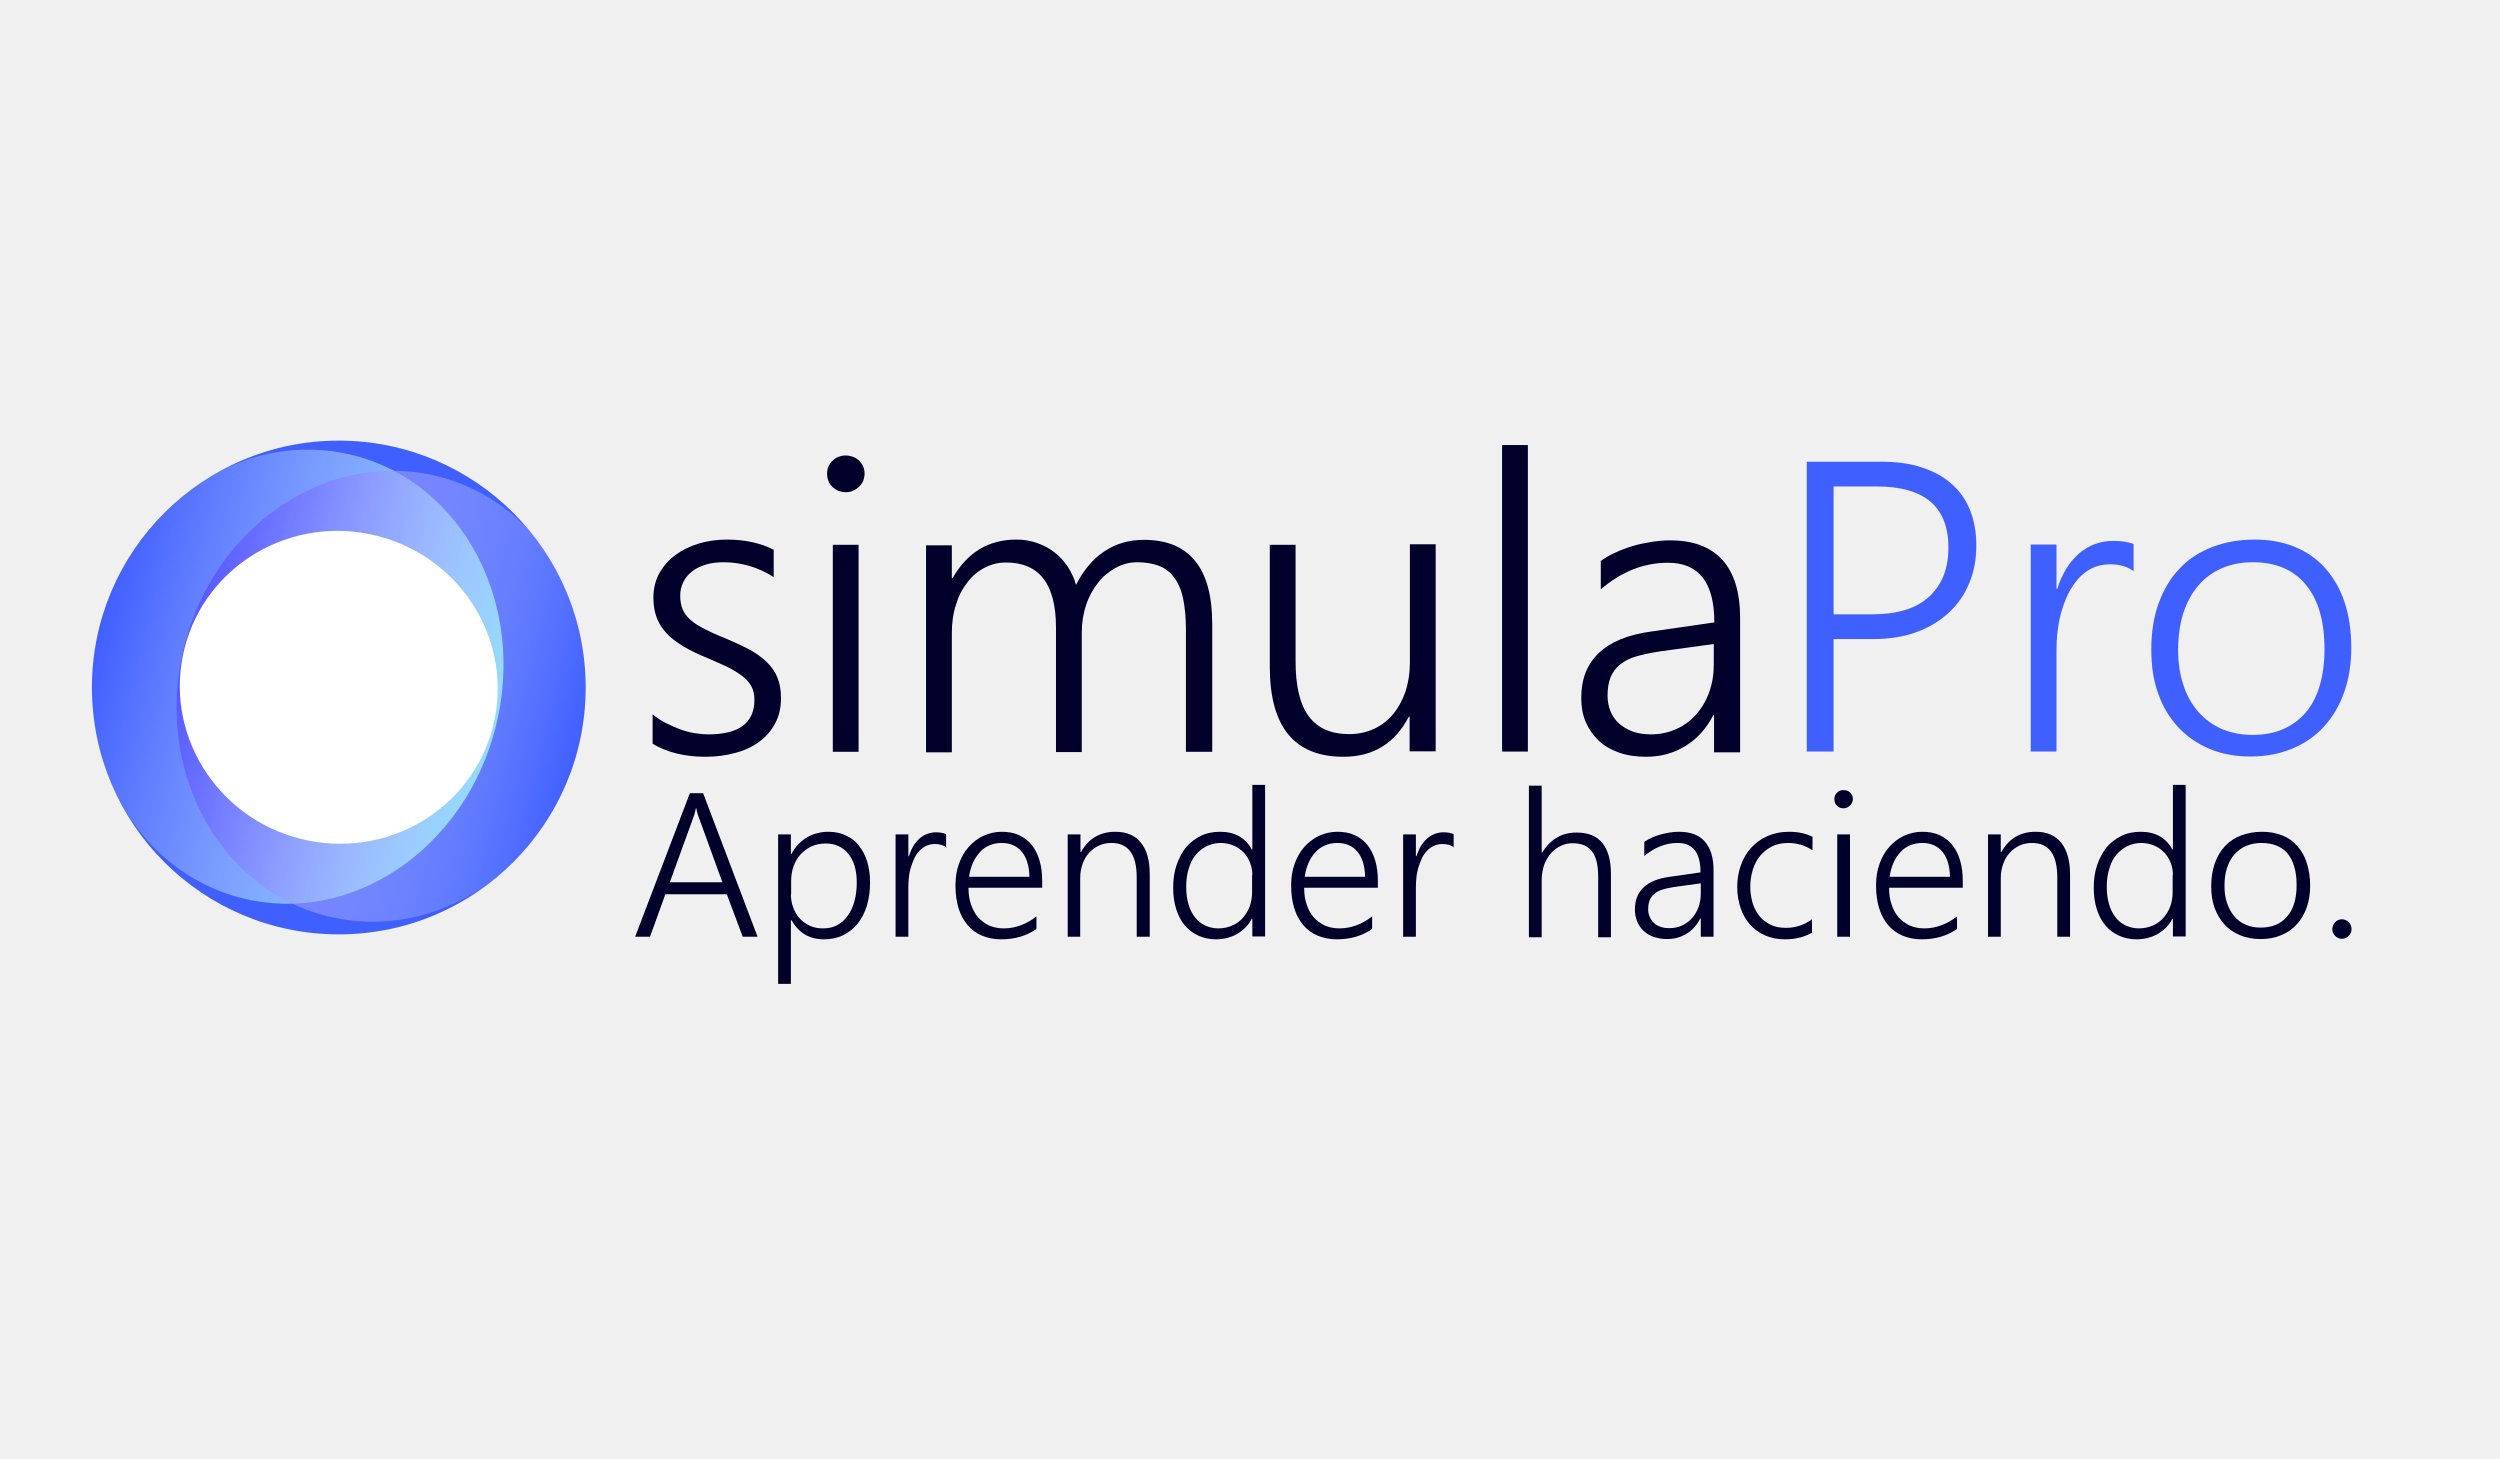
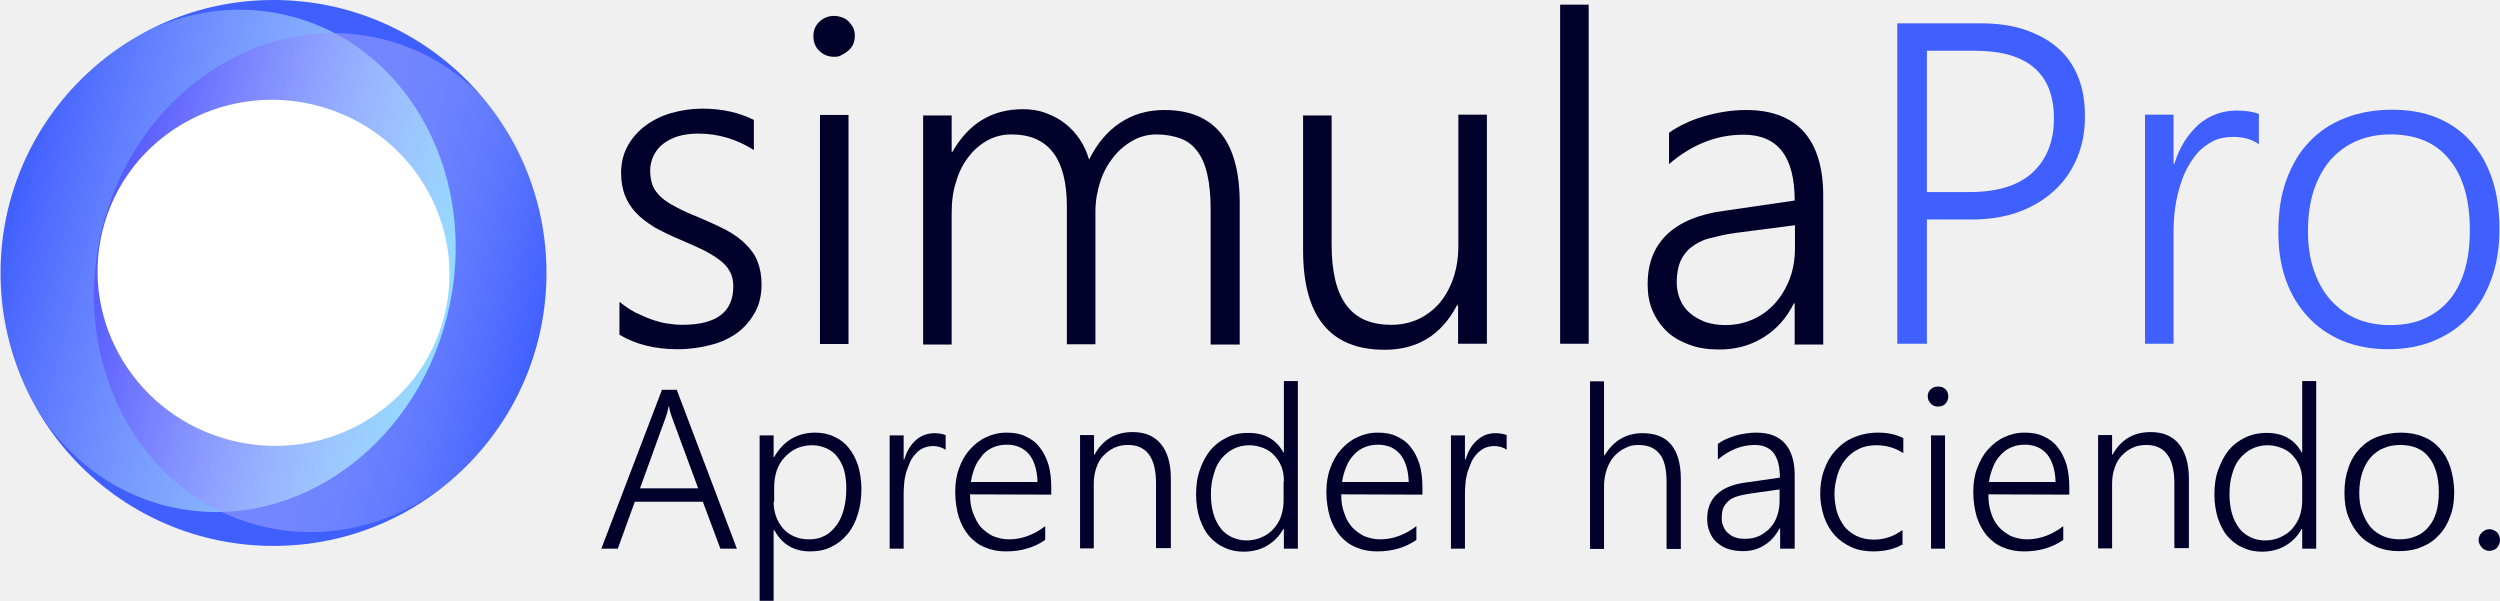
- <svg xmlns="http://www.w3.org/2000/svg" version="1.1" id="Capa_1" x="0px" y="0px" viewBox="0 0 960 560" enable-background="new 0 0 960 560" xml:space="preserve">
+ <svg xmlns="http://www.w3.org/2000/svg" version="1.1" id="Capa_1" x="0px" y="0px" viewBox="36.9 189.7 911.3 219" enable-background="new 36.9 189.7 911.3 219" xml:space="preserve">
  <g>
    <g>
-       <path fill="#01002A" d="M250.7,274.4c1.5,1.2,3.1,2.3,4.9,3.2c1.8,0.9,3.6,1.7,5.4,2.4c1.9,0.7,3.7,1.2,5.6,1.5    c1.9,0.3,3.7,0.5,5.4,0.5c11.8,0,17.7-4.4,17.7-13.3c0-2-0.4-3.8-1.2-5.2c-0.8-1.5-2-2.8-3.6-4c-1.6-1.2-3.4-2.3-5.6-3.4    c-2.2-1-4.6-2.1-7.4-3.3c-3.7-1.5-6.8-3-9.5-4.6c-2.6-1.6-4.8-3.2-6.5-5.1c-1.7-1.8-3-3.9-3.8-6.1c-0.8-2.2-1.2-4.7-1.2-7.5    c0-3.5,0.8-6.7,2.3-9.4c1.5-2.7,3.6-5.1,6.2-7c2.6-1.9,5.6-3.4,9-4.4c3.4-1,7-1.5,10.7-1.5c6.9,0,12.9,1.3,18,3.9v10.5    c-6-3.8-12.4-5.7-19.3-5.7c-2.5,0-4.8,0.3-6.8,0.9c-2,0.6-3.8,1.5-5.2,2.6c-1.5,1.1-2.6,2.5-3.4,4.1c-0.8,1.6-1.2,3.3-1.2,5.2    c0,2,0.3,3.7,0.9,5.2c0.6,1.5,1.6,2.8,2.9,4c1.3,1.2,3,2.3,5.1,3.4c2.1,1.1,4.6,2.3,7.7,3.5c3.8,1.6,7.1,3.1,9.9,4.6    c2.8,1.5,5.1,3.2,6.9,5c1.8,1.8,3.2,3.8,4,6c0.9,2.2,1.3,4.8,1.3,7.7c0,3.6-0.7,6.8-2.2,9.6c-1.5,2.8-3.5,5.2-6.1,7.1    c-2.6,1.9-5.7,3.4-9.2,4.3c-3.5,1-7.4,1.5-11.5,1.5c-8,0-14.8-1.7-20.3-5V274.4z" />
-       <path fill="#01002A" d="M324.7,189c-1.9,0-3.6-0.7-5-2c-1.4-1.3-2.1-3.1-2.1-5.1c0-2,0.7-3.7,2.1-5c1.4-1.3,3.1-2,5-2    c1,0,1.9,0.2,2.8,0.5c0.9,0.3,1.6,0.8,2.3,1.4c0.6,0.6,1.2,1.4,1.6,2.2c0.4,0.9,0.6,1.8,0.6,2.8c0,1-0.2,1.9-0.5,2.8    c-0.4,0.9-0.9,1.6-1.6,2.3c-0.7,0.6-1.4,1.2-2.3,1.5C326.7,188.9,325.8,189,324.7,189z M319.8,288.7v-79.5h9.9v79.5H319.8z" />
-       <path fill="#01002A" d="M455.4,288.7v-46.8c0-4.8-0.4-8.8-1.1-12.1c-0.7-3.3-1.9-6-3.4-8c-1.5-2.1-3.5-3.6-5.8-4.5    c-2.4-0.9-5.2-1.4-8.4-1.4c-2.9,0-5.6,0.7-8.2,2.1c-2.6,1.4-4.9,3.3-6.8,5.7c-1.9,2.4-3.5,5.2-4.6,8.5c-1.1,3.3-1.7,6.8-1.7,10.6    v46h-9.9v-47.8c0-16.7-6.4-25-19.2-25c-3,0-5.7,0.7-8.2,2c-2.5,1.3-4.8,3.2-6.6,5.6c-1.9,2.4-3.4,5.2-4.4,8.6    c-1.1,3.3-1.6,7-1.6,11.1v45.6h-9.9v-79.5h9.9V222h0.3c5.6-9.8,13.7-14.8,24.5-14.8c2.8,0,5.4,0.4,7.9,1.3s4.7,2,6.7,3.6    c2,1.5,3.7,3.4,5.1,5.5c1.4,2.1,2.5,4.5,3.2,7c2.8-5.6,6.4-9.9,10.9-12.9c4.5-3,9.5-4.4,15.2-4.4c17.4,0,26.2,10.8,26.2,32.3v49.1    H455.4z" />
-       <path fill="#01002A" d="M541.3,288.7v-13.5H541c-5.4,10.3-13.7,15.4-25.1,15.4c-18.9,0-28.3-11.5-28.3-34.6v-46.8h9.9V254    c0,9.5,1.7,16.6,5.1,21.1c3.4,4.6,8.6,6.8,15.6,6.8c3.4,0,6.5-0.7,9.4-2c2.8-1.3,5.3-3.2,7.3-5.6c2-2.4,3.6-5.3,4.8-8.7    c1.1-3.4,1.7-7.1,1.7-11.2v-45.4h9.9v79.5H541.3z" />
-       <path fill="#01002A" d="M576.8,288.7V170.9h9.9v117.7H576.8z" />
-       <path fill="#01002A" d="M658.2,288.7v-14.1h-0.3c-2.6,5.1-6.1,9-10.6,11.8s-9.5,4.2-15.2,4.2c-3.8,0-7.3-0.5-10.4-1.6    c-3.1-1.1-5.7-2.6-7.8-4.6c-2.1-2-3.8-4.4-5-7.2s-1.7-5.9-1.7-9.2c0-7.2,2.2-12.9,6.7-17.2c4.5-4.3,11.2-7.1,20.2-8.3l24.2-3.5    c0-15.3-5.9-22.9-17.8-22.9c-9.3,0-17.9,3.4-25.8,10.2v-10.9c1.7-1.2,3.5-2.3,5.6-3.2c2.1-1,4.3-1.8,6.6-2.5s4.7-1.2,7.2-1.6    c2.5-0.4,4.9-0.6,7.2-0.6c8.9,0,15.5,2.5,20.1,7.5c4.5,5,6.8,12.4,6.8,22.2v51.7H658.2z M637.7,250.1c-3.6,0.5-6.6,1.2-9.2,1.9    s-4.6,1.8-6.3,3.1s-2.9,3-3.7,4.9c-0.8,1.9-1.2,4.3-1.2,7.2c0,2.1,0.4,4.1,1.1,5.9c0.8,1.8,1.8,3.4,3.3,4.7    c1.4,1.3,3.2,2.3,5.2,3.1c2,0.7,4.4,1.1,7,1.1c3.5,0,6.8-0.7,9.7-2c3-1.3,5.5-3.2,7.7-5.6c2.1-2.4,3.8-5.2,5-8.5    c1.2-3.3,1.8-6.9,1.8-10.8v-7.8L637.7,250.1z" />
-       <path fill="#3F5FFF" d="M704.1,245.3v43.3h-10.3V177.3h28.7c5.9,0,11,0.7,15.5,2.2c4.5,1.5,8.3,3.5,11.4,6.3    c3.1,2.7,5.5,6.1,7.1,10.1c1.6,4,2.4,8.5,2.4,13.7c0,5.2-0.9,10-2.7,14.3c-1.8,4.4-4.4,8.2-7.8,11.3c-3.4,3.2-7.5,5.7-12.4,7.5    c-4.9,1.8-10.4,2.7-16.5,2.7H704.1z M704.1,186.8v49.1h14.8c9.6,0,16.9-2.2,21.8-6.7s7.5-10.7,7.5-18.9c0-15.7-9.2-23.5-27.5-23.5    H704.1z" />
-       <path fill="#3F5FFF" d="M819.3,219.3c-2.3-1.7-5.3-2.6-9-2.6c-2.6,0-5,0.5-7,1.5c-2,1-3.8,2.4-5.3,4.1c-1.5,1.7-2.8,3.7-3.9,5.9    c-1.1,2.3-1.9,4.6-2.6,7s-1.1,4.9-1.4,7.4c-0.3,2.5-0.4,4.8-0.4,7.1v38.9h-9.9v-79.5h9.9v17h0.3c0.9-2.9,2.1-5.5,3.5-7.8    c1.4-2.3,3.1-4.2,4.9-5.8c1.9-1.6,3.9-2.8,6.1-3.6c2.2-0.8,4.5-1.2,7-1.2c1.6,0,3,0.1,4.3,0.3c1.3,0.2,2.4,0.5,3.5,0.9V219.3z" />
-       <path fill="#3F5FFF" d="M864.2,290.5c-5.9,0-11.2-1-15.9-3c-4.7-2-8.7-4.8-12-8.4c-3.3-3.6-5.9-7.9-7.6-12.9    c-1.8-5-2.6-10.6-2.6-16.7c0-6.6,0.9-12.6,2.8-17.8c1.9-5.2,4.5-9.7,8-13.3c3.4-3.7,7.6-6.4,12.5-8.3c4.9-1.9,10.3-2.9,16.3-2.9    c5.7,0,10.9,0.9,15.5,2.8c4.6,1.9,8.5,4.6,11.7,8.2c3.2,3.6,5.7,7.9,7.4,13c1.7,5.1,2.6,11,2.6,17.5c0,6.2-0.9,11.9-2.7,17    c-1.8,5.1-4.3,9.5-7.7,13.2c-3.3,3.7-7.4,6.5-12.1,8.5S870.2,290.5,864.2,290.5z M865,215.9c-4.3,0-8.3,0.8-11.8,2.3    c-3.5,1.5-6.5,3.7-9,6.6c-2.5,2.9-4.4,6.4-5.8,10.6c-1.3,4.2-2,8.9-2,14.2c0,5,0.7,9.5,2,13.4c1.3,4,3.2,7.4,5.7,10.3    c2.5,2.8,5.4,5,9,6.6c3.5,1.5,7.5,2.3,11.8,2.3c4.5,0,8.4-0.7,11.8-2.2c3.4-1.5,6.3-3.6,8.7-6.4c2.4-2.8,4.2-6.3,5.4-10.4    c1.2-4.1,1.8-8.8,1.8-14c0-10.7-2.4-18.9-7.1-24.6C880.7,218.7,873.8,215.9,865,215.9z" />
+       <path fill="#01002A" d="M263.2,300.1c1.6,1.3,3.3,2.4,5.1,3.4c1.9,0.9,3.8,1.8,5.7,2.5c2,0.7,3.9,1.3,5.9,1.6    c2,0.3,3.9,0.5,5.7,0.5c12.4,0,18.6-4.6,18.6-14c0-2.1-0.4-4-1.3-5.5c-0.8-1.6-2.1-2.9-3.8-4.2c-1.7-1.3-3.6-2.4-5.9-3.6    c-2.3-1.1-4.8-2.2-7.8-3.5c-3.9-1.6-7.1-3.2-10-4.8c-2.7-1.7-5-3.4-6.8-5.4c-1.8-1.9-3.1-4.1-4-6.4c-0.8-2.3-1.3-4.9-1.3-7.9    c0-3.7,0.8-7,2.4-9.9s3.8-5.4,6.5-7.4c2.7-2,5.9-3.6,9.4-4.6c3.6-1,7.4-1.6,11.2-1.6c7.2,0,13.5,1.4,18.9,4.1v11    c-6.3-4-13-6-20.3-6c-2.6,0-5,0.3-7.1,0.9s-4,1.6-5.5,2.7c-1.6,1.2-2.7,2.6-3.6,4.3c-0.8,1.7-1.3,3.5-1.3,5.5    c0,2.1,0.3,3.9,0.9,5.5c0.6,1.6,1.7,2.9,3,4.2c1.4,1.3,3.1,2.4,5.4,3.6c2.2,1.2,4.8,2.4,8.1,3.7c4,1.7,7.5,3.3,10.4,4.8    c2.9,1.6,5.4,3.4,7.2,5.3c1.9,1.9,3.4,4,4.2,6.3c0.9,2.3,1.4,5,1.4,8.1c0,3.8-0.7,7.1-2.3,10.1c-1.6,2.9-3.7,5.5-6.4,7.5    s-6,3.6-9.7,4.5c-3.7,1-7.8,1.6-12.1,1.6c-8.4,0-15.5-1.8-21.3-5.3v-11.8H263.2z" />
+       <path fill="#01002A" d="M340.9,210.4c-2,0-3.8-0.7-5.3-2.1s-2.2-3.3-2.2-5.4c0-2.1,0.7-3.9,2.2-5.3s3.3-2.1,5.3-2.1    c1,0,2,0.2,2.9,0.5c0.9,0.3,1.7,0.8,2.4,1.5c0.6,0.6,1.3,1.5,1.7,2.3c0.4,0.9,0.6,1.9,0.6,2.9c0,1-0.2,2-0.5,2.9    c-0.4,0.9-0.9,1.7-1.7,2.4c-0.7,0.6-1.5,1.3-2.4,1.6C343,210.3,342.1,210.4,340.9,210.4z M335.8,315.1v-83.5h10.4v83.5H335.8z" />
+       <path fill="#01002A" d="M478.2,315.1V266c0-5-0.4-9.2-1.2-12.7s-2-6.3-3.6-8.4c-1.6-2.2-3.7-3.8-6.1-4.7c-2.5-0.9-5.5-1.5-8.8-1.5    c-3,0-5.9,0.7-8.6,2.2c-2.7,1.5-5.1,3.5-7.1,6c-2,2.5-3.7,5.5-4.8,8.9s-1.8,7.1-1.8,11.1v48.3h-10.4v-50.2    c0-17.5-6.7-26.3-20.2-26.3c-3.1,0-6,0.7-8.6,2.1s-5,3.4-6.9,5.9c-2,2.5-3.6,5.5-4.6,9c-1.2,3.5-1.7,7.3-1.7,11.7v47.9h-10.4    v-83.5h10.4v13.2h0.3c5.9-10.3,14.4-15.5,25.7-15.5c2.9,0,5.7,0.4,8.3,1.4s4.9,2.1,7,3.8c2.1,1.6,3.9,3.6,5.4,5.8    c1.5,2.2,2.6,4.7,3.4,7.4c2.9-5.9,6.7-10.4,11.4-13.5c4.7-3.1,10-4.6,16-4.6c18.3,0,27.5,11.3,27.5,33.9v51.6H478.2z" />
+       <path fill="#01002A" d="M568.4,315.1V301H568c-5.7,10.8-14.4,16.2-26.4,16.2c-19.8,0-29.7-12.1-29.7-36.3v-49.1h10.4v47    c0,10,1.8,17.4,5.4,22.2c3.6,4.8,9,7.1,16.4,7.1c3.6,0,6.8-0.7,9.9-2.1c2.9-1.4,5.6-3.4,7.7-5.9c2.1-2.5,3.8-5.6,5-9.1    c1.2-3.6,1.8-7.5,1.8-11.8v-47.7h10.4v83.5h-10.5V315.1z" />
+       <path fill="#01002A" d="M605.6,315.1V191.4H616V315h-10.4V315.1z" />
+       <path fill="#01002A" d="M691.1,315.1v-14.8h-0.3c-2.7,5.4-6.4,9.5-11.1,12.4c-4.7,2.9-10,4.4-16,4.4c-4,0-7.7-0.5-10.9-1.7    s-6-2.7-8.2-4.8c-2.2-2.1-4-4.6-5.3-7.6s-1.8-6.2-1.8-9.7c0-7.6,2.3-13.5,7-18.1c4.7-4.5,11.8-7.5,21.2-8.7l25.4-3.7    c0-16.1-6.2-24-18.7-24c-9.8,0-18.8,3.6-27.1,10.7v-11.4c1.8-1.3,3.7-2.4,5.9-3.4c2.2-1.1,4.5-1.9,6.9-2.6    c2.4-0.7,4.9-1.3,7.6-1.7c2.6-0.4,5.1-0.6,7.6-0.6c9.3,0,16.3,2.6,21.1,7.9c4.7,5.3,7.1,13,7.1,23.3v54.3h-10.5V315.1z     M669.6,274.6c-3.8,0.5-6.9,1.3-9.7,2c-2.7,0.7-4.8,1.9-6.6,3.3c-1.8,1.4-3,3.2-3.9,5.1c-0.8,2-1.3,4.5-1.3,7.6    c0,2.2,0.4,4.3,1.2,6.2c0.8,1.9,1.9,3.6,3.5,4.9c1.5,1.4,3.4,2.4,5.5,3.3c2.1,0.7,4.6,1.2,7.4,1.2c3.7,0,7.1-0.7,10.2-2.1    c3.2-1.4,5.8-3.4,8.1-5.9c2.2-2.5,4-5.5,5.3-8.9s1.9-7.2,1.9-11.3v-8.2L669.6,274.6z" />
+       <path fill="#3F5FFF" d="M739.3,269.6V315h-10.8V198.2h30.1c6.2,0,11.5,0.7,16.3,2.3c4.7,1.6,8.7,3.7,12,6.6    c3.3,2.8,5.8,6.4,7.5,10.6c1.7,4.2,2.5,8.9,2.5,14.4c0,5.5-0.9,10.5-2.8,15c-1.9,4.6-4.6,8.6-8.2,11.9c-3.6,3.4-7.9,6-13,7.9    c-5.1,1.9-10.9,2.8-17.3,2.8h-16.2V269.6z M739.3,208.1v51.6h15.5c10.1,0,17.7-2.3,22.9-7c5.1-4.7,7.9-11.2,7.9-19.8    c0-16.5-9.7-24.7-28.9-24.7H739.3z" />
+       <path fill="#3F5FFF" d="M860.3,242.3c-2.4-1.8-5.6-2.7-9.4-2.7c-2.7,0-5.3,0.5-7.4,1.6c-2.1,1.1-4,2.5-5.6,4.3    c-1.6,1.8-2.9,3.9-4.1,6.2c-1.2,2.4-2,4.8-2.7,7.4c-0.7,2.5-1.2,5.1-1.5,7.8c-0.3,2.6-0.4,5-0.4,7.5V315h-10.4v-83.5h10.4v17.9    h0.3c0.9-3,2.2-5.8,3.7-8.2c1.5-2.4,3.3-4.4,5.1-6.1c2-1.7,4.1-2.9,6.4-3.8c2.3-0.8,4.7-1.3,7.4-1.3c1.7,0,3.1,0.1,4.5,0.3    c1.4,0.2,2.5,0.5,3.7,0.9L860.3,242.3L860.3,242.3z" />
+       <path fill="#3F5FFF" d="M907.4,317c-6.2,0-11.8-1.1-16.7-3.1c-4.9-2.1-9.1-5-12.6-8.8c-3.5-3.8-6.2-8.3-8-13.5    c-1.9-5.3-2.7-11.1-2.7-17.5c0-6.9,0.9-13.2,2.9-18.7s4.7-10.2,8.4-14c3.6-3.9,8-6.7,13.1-8.7c5.1-2,10.8-3,17.1-3    c6,0,11.4,0.9,16.3,2.9c4.8,2,8.9,4.8,12.3,8.6c3.4,3.8,6,8.3,7.8,13.6c1.8,5.4,2.7,11.6,2.7,18.4c0,6.5-0.9,12.5-2.8,17.8    c-1.9,5.4-4.5,10-8.1,13.9c-3.5,3.9-7.8,6.8-12.7,8.9C919.5,315.9,913.7,317,907.4,317z M908.3,238.7c-4.5,0-8.7,0.8-12.4,2.4    s-6.8,3.9-9.5,6.9c-2.6,3-4.6,6.7-6.1,11.1c-1.4,4.4-2.1,9.3-2.1,14.9c0,5.3,0.7,10,2.1,14.1c1.4,4.2,3.4,7.8,6,10.8    c2.6,2.9,5.7,5.3,9.4,6.9c3.7,1.6,7.9,2.4,12.4,2.4c4.7,0,8.8-0.7,12.4-2.3c3.6-1.6,6.6-3.8,9.1-6.7c2.5-2.9,4.4-6.6,5.7-10.9    c1.3-4.3,1.9-9.2,1.9-14.7c0-11.2-2.5-19.8-7.5-25.8C924.7,241.6,917.5,238.7,908.3,238.7z" />
    </g>
    <g>
-       <path fill="#01002A" d="M285.2,359.7l-6.1-16.3h-23.6l-5.9,16.3h-5.7l21-55.1h5.1l20.9,55.1H285.2z M268.5,314.3    c-0.2-0.5-0.4-1-0.6-1.7c-0.2-0.6-0.4-1.4-0.5-2.2h-0.2c-0.2,0.8-0.3,1.5-0.5,2.2c-0.2,0.6-0.4,1.2-0.6,1.7l-8.9,24.5h20.2    L268.5,314.3z" />
-       <path fill="#01002A" d="M303.7,353.4v24.4h-4.9v-57.4h4.9v7.5h0.2c1.5-2.7,3.4-4.8,5.9-6.3c2.4-1.4,5.2-2.2,8.3-2.2    c2.5,0,4.8,0.5,6.7,1.4c2,0.9,3.7,2.2,5,3.9c1.4,1.7,2.4,3.7,3.2,6.1c0.7,2.4,1.1,5.1,1.1,8c0,3.3-0.4,6.2-1.2,8.9    c-0.8,2.7-2,5-3.5,6.9c-1.5,1.9-3.4,3.4-5.6,4.5c-2.2,1.1-4.7,1.6-7.4,1.6c-5.5,0-9.7-2.4-12.4-7.3H303.7z M303.7,343.4    c0,1.8,0.3,3.5,0.9,5.1c0.6,1.6,1.4,3,2.5,4.2c1.1,1.2,2.4,2.1,3.9,2.8c1.5,0.7,3.2,1,5.1,1c2,0,3.8-0.4,5.3-1.2    c1.6-0.8,2.9-2,4.1-3.6c1.1-1.5,2-3.4,2.6-5.6c0.6-2.2,0.9-4.6,0.9-7.3c0-2.3-0.3-4.4-0.8-6.2c-0.6-1.9-1.4-3.4-2.4-4.7    c-1-1.3-2.3-2.3-3.8-3c-1.5-0.7-3.1-1-4.9-1c-2,0-3.9,0.4-5.5,1.1c-1.6,0.8-3,1.8-4.2,3.1c-1.2,1.3-2,2.8-2.7,4.6    c-0.6,1.8-0.9,3.6-0.9,5.6V343.4z" />
-       <path fill="#01002A" d="M363.5,325.4c-1.2-0.8-2.6-1.3-4.5-1.3c-1.3,0-2.5,0.3-3.5,0.8c-1,0.5-1.9,1.2-2.6,2    c-0.8,0.8-1.4,1.8-1.9,2.9c-0.5,1.1-0.9,2.3-1.3,3.5c-0.3,1.2-0.6,2.4-0.7,3.7c-0.1,1.2-0.2,2.4-0.2,3.5v19.2h-4.9v-39.3h4.9v8.4    h0.2c0.5-1.4,1-2.7,1.7-3.9c0.7-1.1,1.5-2.1,2.4-2.9c0.9-0.8,1.9-1.4,3-1.8c1.1-0.4,2.2-0.6,3.4-0.6c0.8,0,1.5,0.1,2.1,0.2    c0.6,0.1,1.2,0.3,1.7,0.5V325.4z" />
-       <path fill="#01002A" d="M371.9,340.9c0,2.4,0.3,4.6,1,6.5s1.5,3.5,2.7,4.9c1.2,1.3,2.6,2.3,4.2,3.1c1.7,0.7,3.5,1.1,5.6,1.1    c4.4,0,8.6-1.5,12.6-4.6v4.8c-3.8,2.7-8.3,4-13.7,4c-2.6,0-5-0.5-7.2-1.4c-2.2-0.9-4-2.3-5.5-4c-1.5-1.8-2.7-3.9-3.5-6.5    c-0.8-2.6-1.2-5.5-1.2-8.8c0-2.9,0.4-5.7,1.3-8.2c0.9-2.5,2.1-4.7,3.7-6.5c1.6-1.8,3.5-3.3,5.6-4.3c2.2-1,4.6-1.6,7.1-1.6    c2.5,0,4.8,0.4,6.7,1.3c1.9,0.9,3.6,2.1,4.9,3.8c1.3,1.6,2.3,3.6,3,6s1,5,1,7.9v2.5H371.9z M395.3,336.6c-0.1-4.1-1.1-7.3-2.9-9.5    c-1.9-2.3-4.5-3.4-7.8-3.4c-1.7,0-3.2,0.3-4.6,0.9c-1.4,0.6-2.7,1.4-3.7,2.6s-2,2.5-2.7,4.1c-0.7,1.6-1.2,3.4-1.5,5.4H395.3z" />
-       <path fill="#01002A" d="M436.5,359.7v-22.7c0-8.9-3.2-13.3-9.7-13.3c-1.7,0-3.3,0.3-4.8,1c-1.5,0.7-2.7,1.6-3.8,2.8    c-1.1,1.2-1.9,2.6-2.5,4.3c-0.6,1.7-0.9,3.4-0.9,5.4v22.5H410v-39.3h4.9v6.8h0.2c2.9-5.2,7.3-7.8,13.2-7.8c4.3,0,7.6,1.4,9.8,4.2    c2.3,2.8,3.4,6.8,3.4,12.1v24H436.5z" />
-       <path fill="#01002A" d="M480.9,359.7v-6.9h-0.2c-1.3,2.5-3.2,4.4-5.6,5.8c-2.4,1.4-5.2,2.1-8.2,2.1c-2.5,0-4.7-0.5-6.7-1.4    c-2-0.9-3.7-2.2-5.2-3.9s-2.5-3.8-3.3-6.2c-0.8-2.4-1.2-5.2-1.2-8.3c0-3.2,0.4-6.1,1.3-8.7c0.9-2.6,2.1-4.9,3.6-6.8    c1.6-1.9,3.5-3.3,5.7-4.4s4.7-1.6,7.4-1.6c5.7,0,9.7,2.3,12.2,6.8h0.2v-24.8h4.9v58.2H480.9z M480.9,336c0-1.7-0.3-3.3-0.9-4.8    c-0.6-1.5-1.4-2.8-2.5-3.9c-1.1-1.1-2.3-2-3.8-2.6c-1.5-0.6-3.1-1-4.9-1c-1.9,0-3.7,0.4-5.4,1.2c-1.6,0.8-3,1.9-4.2,3.3    c-1.2,1.4-2.1,3.2-2.7,5.3c-0.7,2.1-1,4.4-1,7.1c0,2.5,0.3,4.7,0.9,6.7c0.6,2,1.4,3.6,2.5,5c1.1,1.4,2.4,2.4,3.9,3.1    c1.5,0.7,3.2,1.1,5,1.1c2,0,3.8-0.4,5.4-1.1c1.6-0.7,3-1.7,4.1-3c1.1-1.3,2-2.7,2.6-4.4s0.9-3.5,0.9-5.4V336z" />
-       <path fill="#01002A" d="M500.8,340.9c0,2.4,0.3,4.6,1,6.5c0.6,1.9,1.5,3.5,2.7,4.9c1.2,1.3,2.6,2.3,4.2,3.1    c1.7,0.7,3.5,1.1,5.6,1.1c4.4,0,8.6-1.5,12.6-4.6v4.8c-3.8,2.7-8.3,4-13.7,4c-2.6,0-5-0.5-7.2-1.4s-4-2.3-5.5-4    c-1.5-1.8-2.7-3.9-3.5-6.5c-0.8-2.6-1.2-5.5-1.2-8.8c0-2.9,0.4-5.7,1.3-8.2c0.9-2.5,2.1-4.7,3.7-6.5c1.6-1.8,3.5-3.3,5.6-4.3    c2.2-1,4.6-1.6,7.1-1.6c2.5,0,4.8,0.4,6.7,1.3s3.6,2.1,4.9,3.8c1.3,1.6,2.3,3.6,3,6s1,5,1,7.9v2.5H500.8z M524.2,336.6    c-0.1-4.1-1.1-7.3-2.9-9.5c-1.9-2.3-4.5-3.4-7.8-3.4c-1.7,0-3.2,0.3-4.6,0.9c-1.4,0.6-2.7,1.4-3.7,2.6c-1.1,1.1-2,2.5-2.7,4.1    c-0.7,1.6-1.2,3.4-1.5,5.4H524.2z" />
-       <path fill="#01002A" d="M558.4,325.4c-1.2-0.8-2.6-1.3-4.5-1.3c-1.3,0-2.5,0.3-3.5,0.8c-1,0.5-1.9,1.2-2.6,2    c-0.8,0.8-1.4,1.8-1.9,2.9c-0.5,1.1-0.9,2.3-1.3,3.5c-0.3,1.2-0.6,2.4-0.7,3.7c-0.1,1.2-0.2,2.4-0.2,3.5v19.2h-4.9v-39.3h4.9v8.4    h0.2c0.5-1.4,1-2.7,1.7-3.9c0.7-1.1,1.5-2.1,2.4-2.9c0.9-0.8,1.9-1.4,3-1.8c1.1-0.4,2.2-0.6,3.4-0.6c0.8,0,1.5,0.1,2.1,0.2    c0.6,0.1,1.2,0.3,1.7,0.5V325.4z" />
-       <path fill="#01002A" d="M613.7,359.7v-23.1c0-4.4-0.8-7.7-2.4-9.7c-1.6-2.1-4.1-3.1-7.4-3.1c-1.6,0-3.1,0.3-4.5,1    c-1.4,0.6-2.7,1.6-3.8,2.8s-1.9,2.7-2.6,4.4c-0.6,1.7-1,3.7-1,5.9v22h-4.9v-58.2h4.9v25.7h0.2c3.1-5.1,7.5-7.7,13.2-7.7    c4.4,0,7.7,1.3,9.9,4c2.2,2.7,3.3,6.7,3.3,11.9v24.3H613.7z" />
-       <path fill="#01002A" d="M653.1,359.7v-7h-0.2c-1.3,2.5-3,4.5-5.2,5.8c-2.2,1.4-4.7,2.1-7.5,2.1c-1.9,0-3.6-0.3-5.1-0.8    c-1.5-0.5-2.8-1.3-3.9-2.3c-1.1-1-1.9-2.2-2.5-3.6s-0.9-2.9-0.9-4.6c0-3.6,1.1-6.4,3.3-8.5c2.2-2.1,5.5-3.5,10-4.1l11.9-1.7    c0-7.6-2.9-11.3-8.8-11.3c-4.6,0-8.8,1.7-12.8,5v-5.4c0.8-0.6,1.7-1.1,2.8-1.6s2.1-0.9,3.3-1.2c1.2-0.3,2.3-0.6,3.6-0.8    c1.2-0.2,2.4-0.3,3.6-0.3c4.4,0,7.7,1.2,9.9,3.7c2.2,2.5,3.4,6.1,3.4,11v25.6H653.1z M642.9,340.6c-1.8,0.3-3.3,0.6-4.5,1    c-1.3,0.4-2.3,0.9-3.1,1.6c-0.8,0.7-1.4,1.5-1.8,2.4c-0.4,1-0.6,2.1-0.6,3.6c0,1.1,0.2,2,0.6,2.9c0.4,0.9,0.9,1.7,1.6,2.3    c0.7,0.7,1.6,1.2,2.6,1.5c1,0.4,2.2,0.5,3.4,0.5c1.7,0,3.3-0.3,4.8-1s2.7-1.6,3.8-2.8c1.1-1.2,1.9-2.6,2.5-4.2    c0.6-1.6,0.9-3.4,0.9-5.3v-3.9L642.9,340.6z" />
-       <path fill="#01002A" d="M696,358c-2.9,1.8-6.5,2.7-10.6,2.7c-2.8,0-5.4-0.5-7.6-1.5c-2.3-1-4.2-2.4-5.8-4.2s-2.8-3.9-3.6-6.3    c-0.8-2.4-1.3-5.1-1.3-7.9c0-2.9,0.4-5.7,1.3-8.3s2.2-4.9,3.9-6.8c1.7-1.9,3.8-3.5,6.3-4.6s5.3-1.7,8.5-1.7c3.3,0,6.2,0.6,8.9,1.9    v5.2c-2.9-1.9-6-2.8-9.3-2.8c-2.3,0-4.4,0.4-6.2,1.3c-1.8,0.9-3.3,2.1-4.6,3.6c-1.2,1.5-2.2,3.3-2.8,5.3s-1,4.2-1,6.5    c0,2.1,0.3,4.1,0.8,6s1.4,3.6,2.5,5.1c1.1,1.5,2.6,2.6,4.3,3.5c1.7,0.9,3.8,1.3,6.1,1.3c3.7,0,7-1.1,10-3.3V358z" />
-       <path fill="#01002A" d="M707.9,310.4c-0.9,0-1.8-0.3-2.5-1s-1-1.5-1-2.5c0-1,0.3-1.8,1-2.5s1.5-1,2.5-1c0.5,0,0.9,0.1,1.4,0.2    c0.4,0.2,0.8,0.4,1.1,0.7s0.6,0.7,0.8,1.1c0.2,0.4,0.3,0.9,0.3,1.4c0,0.5-0.1,0.9-0.3,1.4c-0.2,0.4-0.4,0.8-0.8,1.1    c-0.3,0.3-0.7,0.6-1.1,0.8C708.9,310.3,708.4,310.4,707.9,310.4z M705.5,359.7v-39.3h4.9v39.3H705.5z" />
-       <path fill="#01002A" d="M725.4,340.9c0,2.4,0.3,4.6,1,6.5c0.6,1.9,1.5,3.5,2.7,4.9c1.2,1.3,2.6,2.3,4.2,3.1    c1.7,0.7,3.5,1.1,5.6,1.1c4.4,0,8.6-1.5,12.6-4.6v4.8c-3.8,2.7-8.3,4-13.7,4c-2.6,0-5-0.5-7.2-1.4s-4-2.3-5.5-4    c-1.5-1.8-2.7-3.9-3.5-6.5c-0.8-2.6-1.2-5.5-1.2-8.8c0-2.9,0.4-5.7,1.3-8.2c0.9-2.5,2.1-4.7,3.7-6.5c1.6-1.8,3.5-3.3,5.6-4.3    c2.2-1,4.6-1.6,7.1-1.6c2.5,0,4.8,0.4,6.7,1.3s3.6,2.1,4.9,3.8c1.3,1.6,2.3,3.6,3,6s1,5,1,7.9v2.5H725.4z M748.8,336.6    c-0.1-4.1-1.1-7.3-2.9-9.5c-1.9-2.3-4.5-3.4-7.8-3.4c-1.7,0-3.2,0.3-4.6,0.9c-1.4,0.6-2.7,1.4-3.7,2.6c-1.1,1.1-2,2.5-2.7,4.1    c-0.7,1.6-1.2,3.4-1.5,5.4H748.8z" />
-       <path fill="#01002A" d="M790,359.7v-22.7c0-8.9-3.2-13.3-9.7-13.3c-1.7,0-3.3,0.3-4.8,1c-1.5,0.7-2.7,1.6-3.8,2.8    s-1.9,2.6-2.5,4.3c-0.6,1.7-0.9,3.4-0.9,5.4v22.5h-4.9v-39.3h4.9v6.8h0.2c2.9-5.2,7.3-7.8,13.2-7.8c4.3,0,7.6,1.4,9.8,4.2    s3.4,6.8,3.4,12.1v24H790z" />
-       <path fill="#01002A" d="M834.4,359.7v-6.9h-0.2c-1.3,2.5-3.2,4.4-5.6,5.8c-2.4,1.4-5.2,2.1-8.2,2.1c-2.5,0-4.7-0.5-6.7-1.4    c-2-0.9-3.7-2.2-5.2-3.9s-2.5-3.8-3.3-6.2c-0.8-2.4-1.2-5.2-1.2-8.3c0-3.2,0.4-6.1,1.3-8.7c0.9-2.6,2.1-4.9,3.6-6.8    c1.6-1.9,3.5-3.3,5.7-4.4s4.7-1.6,7.4-1.6c5.7,0,9.7,2.3,12.2,6.8h0.2v-24.8h4.9v58.2H834.4z M834.4,336c0-1.7-0.3-3.3-0.9-4.8    c-0.6-1.5-1.4-2.8-2.5-3.9c-1.1-1.1-2.3-2-3.8-2.6c-1.5-0.6-3.1-1-4.9-1c-1.9,0-3.7,0.4-5.4,1.2c-1.6,0.8-3,1.9-4.2,3.3    c-1.2,1.4-2.1,3.2-2.7,5.3c-0.7,2.1-1,4.4-1,7.1c0,2.5,0.3,4.7,0.9,6.7c0.6,2,1.4,3.6,2.5,5c1.1,1.4,2.4,2.4,3.9,3.1    c1.5,0.7,3.2,1.1,5,1.1c2,0,3.8-0.4,5.4-1.1c1.6-0.7,3-1.7,4.1-3c1.1-1.3,2-2.7,2.6-4.4s0.9-3.5,0.9-5.4V336z" />
-       <path fill="#01002A" d="M868,360.6c-2.9,0-5.5-0.5-7.9-1.5c-2.3-1-4.3-2.3-5.9-4.1c-1.6-1.8-2.9-3.9-3.8-6.4    c-0.9-2.5-1.3-5.2-1.3-8.3c0-3.3,0.5-6.2,1.4-8.8s2.2-4.8,3.9-6.6c1.7-1.8,3.8-3.2,6.2-4.1c2.4-0.9,5.1-1.4,8.1-1.4    c2.8,0,5.4,0.5,7.7,1.4c2.3,0.9,4.2,2.3,5.8,4.1c1.6,1.8,2.8,3.9,3.6,6.5c0.8,2.5,1.3,5.4,1.3,8.6c0,3.1-0.4,5.9-1.3,8.4    c-0.9,2.5-2.1,4.7-3.8,6.5c-1.6,1.8-3.6,3.2-6,4.2C873.7,360.1,871,360.6,868,360.6z M868.4,323.7c-2.2,0-4.1,0.4-5.8,1.1    c-1.7,0.7-3.2,1.8-4.5,3.2s-2.2,3.2-2.9,5.2s-1,4.4-1,7c0,2.5,0.3,4.7,1,6.6c0.7,2,1.6,3.7,2.8,5.1c1.2,1.4,2.7,2.5,4.4,3.2    c1.7,0.8,3.7,1.1,5.8,1.1c2.2,0,4.1-0.4,5.8-1.1c1.7-0.7,3.1-1.8,4.3-3.2c1.2-1.4,2.1-3.1,2.7-5.1c0.6-2,0.9-4.3,0.9-6.9    c0-5.3-1.2-9.4-3.5-12.2C876.2,325.1,872.8,323.7,868.4,323.7z" />
-       <path fill="#01002A" d="M899.3,360.5c-1,0-1.9-0.4-2.6-1.1c-0.7-0.7-1.1-1.6-1.1-2.6c0-1,0.4-1.9,1.1-2.7c0.7-0.7,1.6-1.1,2.6-1.1    c0.5,0,1,0.1,1.4,0.3c0.4,0.2,0.8,0.4,1.2,0.8s0.6,0.7,0.8,1.2c0.2,0.5,0.3,1,0.3,1.5c0,0.5-0.1,1-0.3,1.4    c-0.2,0.4-0.5,0.8-0.8,1.2c-0.3,0.3-0.7,0.6-1.2,0.8S899.8,360.5,899.3,360.5z" />
+       <path fill="#01002A" d="M299.5,389.7l-6.4-17.1h-24.8l-6.2,17.1h-6l22.1-57.9h5.4l21.9,57.9H299.5z M281.9,342    c-0.2-0.5-0.4-1.1-0.6-1.8c-0.2-0.6-0.4-1.5-0.5-2.3h-0.2c-0.2,0.8-0.3,1.6-0.5,2.3c-0.2,0.6-0.4,1.3-0.6,1.8l-9.3,25.7h21.2    L281.9,342z" />
+       <path fill="#01002A" d="M318.9,383.1v25.6h-5.1v-60.3h5.1v7.9h0.2c1.6-2.8,3.6-5,6.2-6.6c2.5-1.5,5.5-2.3,8.7-2.3    c2.6,0,5,0.5,7,1.5c2.1,0.9,3.9,2.3,5.3,4.1c1.5,1.8,2.5,3.9,3.4,6.4c0.7,2.5,1.2,5.4,1.2,8.4c0,3.5-0.4,6.5-1.3,9.3    c-0.8,2.8-2.1,5.3-3.7,7.2c-1.6,2-3.6,3.6-5.9,4.7c-2.3,1.2-4.9,1.7-7.8,1.7c-5.8,0-10.2-2.5-13-7.7H318.9z M318.9,372.6    c0,1.9,0.3,3.7,0.9,5.4c0.6,1.7,1.5,3.1,2.6,4.4s2.5,2.2,4.1,2.9c1.6,0.7,3.4,1,5.4,1c2.1,0,4-0.4,5.6-1.3c1.7-0.8,3-2.1,4.3-3.8    c1.2-1.6,2.1-3.6,2.7-5.9c0.6-2.3,0.9-4.8,0.9-7.7c0-2.4-0.3-4.6-0.8-6.5c-0.6-2-1.5-3.6-2.5-4.9c-1-1.4-2.4-2.4-4-3.1    c-1.6-0.7-3.3-1.1-5.1-1.1c-2.1,0-4.1,0.4-5.8,1.2c-1.7,0.8-3.1,1.9-4.4,3.3s-2.1,2.9-2.8,4.8c-0.6,1.9-0.9,3.8-0.9,5.9v5.4H318.9    z" />
+       <path fill="#01002A" d="M381.7,353.7c-1.3-0.8-2.7-1.4-4.7-1.4c-1.4,0-2.6,0.3-3.7,0.8c-1.1,0.5-2,1.3-2.7,2.1    c-0.8,0.8-1.5,1.9-2,3s-0.9,2.4-1.4,3.7c-0.3,1.3-0.6,2.5-0.7,3.9c-0.1,1.3-0.2,2.5-0.2,3.7v20.2h-5.1v-41.3h5.1v8.8h0.2    c0.5-1.5,1-2.8,1.8-4.1c0.7-1.2,1.6-2.2,2.5-3c0.9-0.8,2-1.5,3.2-1.9c1.2-0.4,2.3-0.6,3.6-0.6c0.8,0,1.6,0.1,2.2,0.2    s1.3,0.3,1.8,0.5v5.4H381.7z" />
+       <path fill="#01002A" d="M390.5,369.9c0,2.5,0.3,4.8,1.1,6.8s1.6,3.7,2.8,5.1c1.3,1.4,2.7,2.4,4.4,3.3c1.8,0.7,3.7,1.2,5.9,1.2    c4.6,0,9-1.6,13.2-4.8v5c-4,2.8-8.7,4.2-14.4,4.2c-2.7,0-5.3-0.5-7.6-1.5c-2.3-0.9-4.2-2.4-5.8-4.2c-1.6-1.9-2.8-4.1-3.7-6.8    c-0.8-2.7-1.3-5.8-1.3-9.2c0-3,0.4-6,1.4-8.6c0.9-2.6,2.2-4.9,3.9-6.8c1.7-1.9,3.7-3.5,5.9-4.5c2.3-1.1,4.8-1.7,7.5-1.7    s5,0.4,7,1.4c2,0.9,3.8,2.2,5.1,4c1.4,1.7,2.4,3.8,3.2,6.3c0.7,2.5,1,5.3,1,8.3v2.6L390.5,369.9L390.5,369.9z M415.1,365.4    c-0.1-4.3-1.2-7.7-3-10c-2-2.4-4.7-3.6-8.2-3.6c-1.8,0-3.4,0.3-4.8,0.9c-1.5,0.6-2.8,1.5-3.9,2.7c-1,1.3-2.1,2.6-2.8,4.3    c-0.7,1.7-1.3,3.6-1.6,5.7h24.4V365.4z" />
+       <path fill="#01002A" d="M458.3,389.7v-23.8c0-9.3-3.4-14-10.2-14c-1.8,0-3.5,0.3-5,1s-2.8,1.7-4,2.9c-1.2,1.3-2,2.7-2.6,4.5    s-0.9,3.6-0.9,5.7v23.6h-5v-41.3h5.1v7.1h0.2c3-5.5,7.7-8.2,13.9-8.2c4.5,0,8,1.5,10.3,4.4c2.4,2.9,3.6,7.1,3.6,12.7v25.2H458.3z" />
+       <path fill="#01002A" d="M504.9,389.7v-7.2h-0.2c-1.4,2.6-3.4,4.6-5.9,6.1c-2.5,1.5-5.5,2.2-8.6,2.2c-2.6,0-4.9-0.5-7-1.5    c-2.1-0.9-3.9-2.3-5.5-4.1c-1.6-1.8-2.6-4-3.5-6.5c-0.8-2.5-1.3-5.5-1.3-8.7c0-3.4,0.4-6.4,1.4-9.1c0.9-2.7,2.2-5.1,3.8-7.1    c1.7-2,3.7-3.5,6-4.6c2.3-1.2,4.9-1.7,7.8-1.7c6,0,10.2,2.4,12.8,7.1h0.2v-26h5.1v61.1h-5.1V389.7z M504.9,364.8    c0-1.8-0.3-3.5-0.9-5c-0.6-1.6-1.5-2.9-2.6-4.1s-2.4-2.1-4-2.7c-1.6-0.6-3.3-1-5.1-1c-2,0-3.9,0.4-5.7,1.3c-1.7,0.8-3.1,2-4.4,3.5    c-1.3,1.5-2.2,3.4-2.8,5.6c-0.7,2.2-1.1,4.6-1.1,7.5c0,2.6,0.3,4.9,0.9,7s1.5,3.8,2.6,5.3s2.5,2.5,4.1,3.3    c1.6,0.7,3.4,1.2,5.3,1.2c2.1,0,4-0.4,5.7-1.2c1.7-0.7,3.1-1.8,4.3-3.1c1.2-1.4,2.1-2.8,2.7-4.6c0.6-1.8,0.9-3.7,0.9-5.7v-6.9    H504.9z" />
+       <path fill="#01002A" d="M525.8,369.9c0,2.5,0.3,4.8,1.1,6.8c0.6,2,1.6,3.7,2.8,5.1c1.3,1.4,2.7,2.4,4.4,3.3    c1.8,0.7,3.7,1.2,5.9,1.2c4.6,0,9-1.6,13.2-4.8v5c-4,2.8-8.7,4.2-14.4,4.2c-2.7,0-5.3-0.5-7.6-1.5c-2.3-0.9-4.2-2.4-5.8-4.2    c-1.6-1.9-2.8-4.1-3.7-6.8c-0.8-2.7-1.3-5.8-1.3-9.2c0-3,0.4-6,1.4-8.6c0.9-2.6,2.2-4.9,3.9-6.8c1.7-1.9,3.7-3.5,5.9-4.5    c2.3-1.1,4.8-1.7,7.5-1.7s5,0.4,7,1.4c2,0.9,3.8,2.2,5.1,4c1.4,1.7,2.4,3.8,3.2,6.3c0.7,2.5,1,5.3,1,8.3v2.6L525.8,369.9    L525.8,369.9z M550.4,365.4c-0.1-4.3-1.2-7.7-3-10c-2-2.4-4.7-3.6-8.2-3.6c-1.8,0-3.4,0.3-4.8,0.9c-1.5,0.6-2.8,1.5-3.9,2.7    c-1.2,1.2-2.1,2.6-2.8,4.3c-0.7,1.7-1.3,3.6-1.6,5.7h24.4V365.4z" />
+       <path fill="#01002A" d="M586.3,353.7c-1.3-0.8-2.7-1.4-4.7-1.4c-1.4,0-2.6,0.3-3.7,0.8c-1,0.5-2,1.3-2.7,2.1c-0.8,0.8-1.5,1.9-2,3    c-0.5,1.2-0.9,2.4-1.4,3.7c-0.3,1.3-0.6,2.5-0.7,3.9c-0.1,1.3-0.2,2.5-0.2,3.7v20.2h-5.1v-41.3h5.1v8.8h0.2c0.5-1.5,1-2.8,1.8-4.1    c0.7-1.2,1.6-2.2,2.5-3c0.9-0.8,2-1.5,3.1-1.9c1.2-0.4,2.3-0.6,3.6-0.6c0.8,0,1.6,0.1,2.2,0.2c0.6,0.1,1.3,0.3,1.8,0.5v5.4H586.3z    " />
+       <path fill="#01002A" d="M644.4,389.7v-24.3c0-4.6-0.8-8.1-2.5-10.2c-1.7-2.2-4.3-3.3-7.8-3.3c-1.7,0-3.3,0.3-4.7,1.1    c-1.5,0.6-2.8,1.7-4,2.9c-1.2,1.3-2,2.8-2.7,4.6c-0.6,1.8-1.1,3.9-1.1,6.2v23.1h-5.1v-61.1h5.1v27h0.2c3.3-5.4,7.9-8.1,13.9-8.1    c4.6,0,8.1,1.4,10.4,4.2c2.3,2.8,3.5,7,3.5,12.5v25.5h-5.1V389.7z" />
+       <path fill="#01002A" d="M685.8,389.7v-7.4h-0.2c-1.4,2.6-3.2,4.7-5.5,6.1c-2.3,1.5-4.9,2.2-7.9,2.2c-2,0-3.8-0.3-5.4-0.8    s-2.9-1.4-4.1-2.4c-1.2-1-2-2.3-2.6-3.8c-0.6-1.5-0.9-3-0.9-4.8c0-3.8,1.2-6.7,3.5-8.9c2.3-2.2,5.8-3.7,10.5-4.3l12.5-1.8    c0-8-3-11.9-9.2-11.9c-4.8,0-9.2,1.8-13.4,5.3v-5.7c0.8-0.6,1.8-1.2,2.9-1.7c1.2-0.5,2.2-0.9,3.5-1.3s2.4-0.6,3.8-0.8    c1.3-0.2,2.5-0.3,3.8-0.3c4.6,0,8.1,1.3,10.4,3.9s3.6,6.4,3.6,11.5v26.9L685.8,389.7L685.8,389.7z M675,369.6    c-1.9,0.3-3.5,0.6-4.7,1c-1.4,0.4-2.4,0.9-3.3,1.7c-0.8,0.7-1.5,1.6-1.9,2.5c-0.4,1.1-0.6,2.2-0.6,3.8c0,1.2,0.2,2.1,0.6,3    c0.4,0.9,0.9,1.8,1.7,2.4c0.7,0.7,1.7,1.3,2.7,1.6c1,0.4,2.3,0.5,3.6,0.5c1.8,0,3.5-0.3,5-1s2.8-1.7,4-2.9c1.2-1.3,2-2.7,2.6-4.4    c0.6-1.7,0.9-3.6,0.9-5.6v-4.1L675,369.6z" />
+       <path fill="#01002A" d="M730.8,387.9c-3,1.9-6.8,2.8-11.1,2.8c-2.9,0-5.7-0.5-8-1.6c-2.4-1.1-4.4-2.5-6.1-4.4    c-1.7-1.9-2.9-4.1-3.8-6.6c-0.8-2.5-1.4-5.4-1.4-8.3c0-3,0.4-6,1.4-8.7c0.9-2.7,2.3-5.1,4.1-7.1c1.8-2,4-3.7,6.6-4.8    s5.6-1.8,8.9-1.8c3.5,0,6.5,0.6,9.3,2v5.5c-3-2-6.3-2.9-9.8-2.9c-2.4,0-4.6,0.4-6.5,1.4c-1.9,0.9-3.5,2.2-4.8,3.8    c-1.3,1.6-2.3,3.5-2.9,5.6c-0.6,2.1-1.1,4.4-1.1,6.8c0,2.2,0.3,4.3,0.8,6.3c0.5,2,1.5,3.8,2.6,5.4s2.7,2.7,4.5,3.7    c1.8,0.9,4,1.4,6.4,1.4c3.9,0,7.4-1.2,10.5-3.5v5.2H730.8z" />
+       <path fill="#01002A" d="M743.3,337.9c-0.9,0-1.9-0.3-2.6-1.1c-0.7-0.7-1.1-1.6-1.1-2.6c0-1,0.3-1.9,1.1-2.6c0.7-0.7,1.6-1,2.6-1    c0.5,0,0.9,0.1,1.5,0.2c0.4,0.2,0.8,0.4,1.2,0.7c0.3,0.3,0.6,0.7,0.8,1.2s0.3,0.9,0.3,1.5c0,0.5-0.1,0.9-0.3,1.5    c-0.2,0.4-0.4,0.8-0.8,1.2c-0.3,0.3-0.7,0.6-1.2,0.8C744.3,337.8,743.8,337.9,743.3,337.9z M740.8,389.7v-41.3h5.1v41.3H740.8z" />
+       <path fill="#01002A" d="M761.7,369.9c0,2.5,0.3,4.8,1,6.8c0.6,2,1.6,3.7,2.8,5.1c1.3,1.4,2.7,2.4,4.4,3.3c1.8,0.7,3.7,1.2,5.9,1.2    c4.6,0,9-1.6,13.2-4.8v5c-4,2.8-8.7,4.2-14.4,4.2c-2.7,0-5.3-0.5-7.6-1.5c-2.3-0.9-4.2-2.4-5.8-4.2c-1.6-1.9-2.8-4.1-3.7-6.8    c-0.8-2.7-1.3-5.8-1.3-9.2c0-3,0.4-6,1.4-8.6s2.2-4.9,3.9-6.8c1.7-1.9,3.7-3.5,5.9-4.5c2.3-1.1,4.8-1.7,7.5-1.7s5,0.4,7,1.4    c2,0.9,3.8,2.2,5.1,4c1.4,1.7,2.4,3.8,3.2,6.3c0.7,2.5,1,5.3,1,8.3v2.6L761.7,369.9L761.7,369.9z M786.2,365.4    c-0.1-4.3-1.2-7.7-3-10c-2-2.4-4.7-3.6-8.2-3.6c-1.8,0-3.4,0.3-4.8,0.9c-1.5,0.6-2.8,1.5-3.9,2.7c-1.2,1.2-2.1,2.6-2.8,4.3    c-0.7,1.7-1.3,3.6-1.6,5.7h24.4V365.4z" />
+       <path fill="#01002A" d="M829.5,389.7v-23.8c0-9.3-3.4-14-10.2-14c-1.8,0-3.5,0.3-5,1c-1.6,0.7-2.8,1.7-4,2.9    c-1.2,1.3-2,2.7-2.6,4.5c-0.6,1.8-0.9,3.6-0.9,5.7v23.6h-5.1v-41.3h5.1v7.1h0.2c3-5.5,7.7-8.2,13.9-8.2c4.5,0,8,1.5,10.3,4.4    c2.3,2.9,3.6,7.1,3.6,12.7v25.2H829.5z" />
+       <path fill="#01002A" d="M876.1,389.7v-7.2h-0.2c-1.4,2.6-3.4,4.6-5.9,6.1c-2.5,1.5-5.5,2.2-8.6,2.2c-2.6,0-4.9-0.5-7-1.5    c-2.1-0.9-3.9-2.3-5.5-4.1s-2.6-4-3.5-6.5c-0.8-2.5-1.3-5.5-1.3-8.7c0-3.4,0.4-6.4,1.4-9.1s2.2-5.1,3.8-7.1c1.7-2,3.7-3.5,6-4.6    s4.9-1.7,7.8-1.7c6,0,10.2,2.4,12.8,7.1h0.2v-26h5.1v61.1h-5.1V389.7z M876.1,364.8c0-1.8-0.3-3.5-0.9-5c-0.6-1.6-1.5-2.9-2.6-4.1    s-2.4-2.1-4-2.7s-3.3-1-5.1-1c-2,0-3.9,0.4-5.7,1.3c-1.7,0.8-3.1,2-4.4,3.5c-1.3,1.5-2.2,3.4-2.8,5.6c-0.7,2.2-1,4.6-1,7.5    c0,2.6,0.3,4.9,0.9,7c0.6,2.1,1.5,3.8,2.6,5.3s2.5,2.5,4.1,3.3s3.4,1.2,5.3,1.2c2.1,0,4-0.4,5.7-1.2s3.2-1.8,4.3-3.1    s2.1-2.8,2.7-4.6c0.6-1.8,0.9-3.7,0.9-5.7v-6.9H876.1z" />
+       <path fill="#01002A" d="M911.4,390.6c-3,0-5.8-0.5-8.3-1.6c-2.4-1.1-4.5-2.4-6.2-4.3c-1.7-1.9-3-4.1-4-6.7s-1.4-5.5-1.4-8.7    c0-3.5,0.5-6.5,1.5-9.2c0.9-2.7,2.3-5,4.1-6.9c1.8-1.9,4-3.4,6.5-4.3c2.5-0.9,5.4-1.5,8.5-1.5c2.9,0,5.7,0.5,8.1,1.5    c2.4,0.9,4.4,2.4,6.1,4.3c1.7,1.9,2.9,4.1,3.8,6.8c0.8,2.6,1.4,5.7,1.4,9c0,3.3-0.4,6.2-1.4,8.8c-0.9,2.6-2.2,4.9-4,6.8    c-1.7,1.9-3.8,3.4-6.3,4.4C917.4,390.1,914.5,390.6,911.4,390.6z M911.8,351.9c-2.3,0-4.3,0.4-6.1,1.2c-1.8,0.7-3.4,1.9-4.7,3.4    s-2.3,3.4-3,5.5c-0.7,2.1-1.1,4.6-1.1,7.4c0,2.6,0.3,4.9,1.1,6.9c0.7,2.1,1.7,3.9,2.9,5.4c1.3,1.5,2.8,2.6,4.6,3.4    c1.8,0.8,3.9,1.2,6.1,1.2c2.3,0,4.3-0.4,6.1-1.2c1.8-0.7,3.3-1.9,4.5-3.4c1.3-1.5,2.2-3.3,2.8-5.4c0.6-2.1,0.9-4.5,0.9-7.2    c0-5.6-1.3-9.9-3.7-12.8C920,353.4,916.4,351.9,911.8,351.9z" />
+       <path fill="#01002A" d="M944.3,390.5c-1,0-2-0.4-2.7-1.2s-1.2-1.7-1.2-2.7c0-1.1,0.4-2,1.2-2.8c0.7-0.7,1.7-1.2,2.7-1.2    c0.5,0,1.1,0.1,1.5,0.3c0.4,0.2,0.8,0.4,1.3,0.8c0.4,0.4,0.6,0.7,0.8,1.3c0.2,0.5,0.3,1,0.3,1.6c0,0.5-0.1,1.1-0.3,1.5    c-0.2,0.4-0.5,0.8-0.8,1.3c-0.3,0.3-0.7,0.6-1.3,0.8C945.2,390.4,944.8,390.5,944.3,390.5z" />
    </g>
    <g>
-       <circle fill="#3F5FFF" cx="130.1" cy="264" r="94.8" />
-       <linearGradient id="SVGID_1_" gradientUnits="userSpaceOnUse" x1="32.698" y1="263.35" x2="189.757" y2="263.35" gradientTransform="matrix(0.9699 0.2436 -0.2436 0.9699 70.5859 -22.6758)">
+       <circle fill="#3F5FFF" cx="136.6" cy="289.2" r="99.5" />
+       <linearGradient id="SVGID_1_" gradientUnits="userSpaceOnUse" x1="32.649" y1="348.627" x2="189.687" y2="348.627" gradientTransform="matrix(1.0184 0.2558 0.2558 -1.0184 -82.4221 611.4481)">
        <stop offset="0" style="stop-color:#FFFFFF;stop-opacity:0" />
        <stop offset="1" style="stop-color:#7FDBFF" />
      </linearGradient>
-       <path fill="url(#SVGID_1_)" d="M38.1,240.7c-11.8,47,12.7,93.6,54.8,104.2c42.1,10.6,85.7-18.9,97.5-65.9    c11.8-47-12.7-93.6-54.8-104.2S49.9,193.7,38.1,240.7z" />
-       <linearGradient id="SVGID_2_" gradientUnits="userSpaceOnUse" x1="66.104" y1="262.754" x2="223.163" y2="262.754" gradientTransform="matrix(0.9699 0.2436 -0.2436 0.9699 70.5859 -22.6758)">
+       <path fill="url(#SVGID_1_)" d="M40,264.7C27.6,314.1,53.3,363,97.5,374.1s90-19.8,102.4-69.2s-13.3-98.3-57.5-109.4    S52.4,215.4,40,264.7z" />
+       <linearGradient id="SVGID_2_" gradientUnits="userSpaceOnUse" x1="66.117" y1="349.294" x2="223.131" y2="349.294" gradientTransform="matrix(1.0184 0.2558 0.2558 -1.0184 -82.4221 611.4481)">
        <stop offset="0" style="stop-color:#5558FF" />
        <stop offset="1" style="stop-color:#FFFFFF;stop-opacity:0" />
      </linearGradient>
-       <path fill="url(#SVGID_2_)" d="M168.1,182.9c42.1,10.6,66.7,56.9,54.9,103.6c-11.7,46.6-55.3,75.9-97.4,65.3    C83.6,341.3,59,294.9,70.7,248.3S126,172.4,168.1,182.9z" />
-       <ellipse transform="matrix(-0.9699 -0.2436 0.2436 -0.9699 191.9564 551.6793)" fill="#FFFFFF" cx="130.1" cy="264" rx="61.1" ry="60" />
+       <path fill="url(#SVGID_2_)" d="M176.5,204c44.2,11.1,70,59.7,57.6,108.8c-12.3,48.9-58.1,79.7-102.3,68.6    c-44.1-11-69.9-59.7-57.6-108.7S132.3,193,176.5,204z" />
+       <ellipse transform="matrix(-0.2436 0.9699 -0.9699 -0.2436 450.2794 227.0878)" fill="#FFFFFF" cx="136.6" cy="289.1" rx="63" ry="64.2" />
    </g>
  </g>
-   <g>
- </g>
-   <g>
- </g>
-   <g>
- </g>
-   <g>
- </g>
-   <g>
- </g>
-   <g>
- </g>
-   <g>
- </g>
-   <g>
- </g>
-   <g>
- </g>
-   <g>
- </g>
-   <g>
- </g>
-   <g>
- </g>
-   <g>
- </g>
-   <g>
- </g>
-   <g>
- </g>
</svg>
